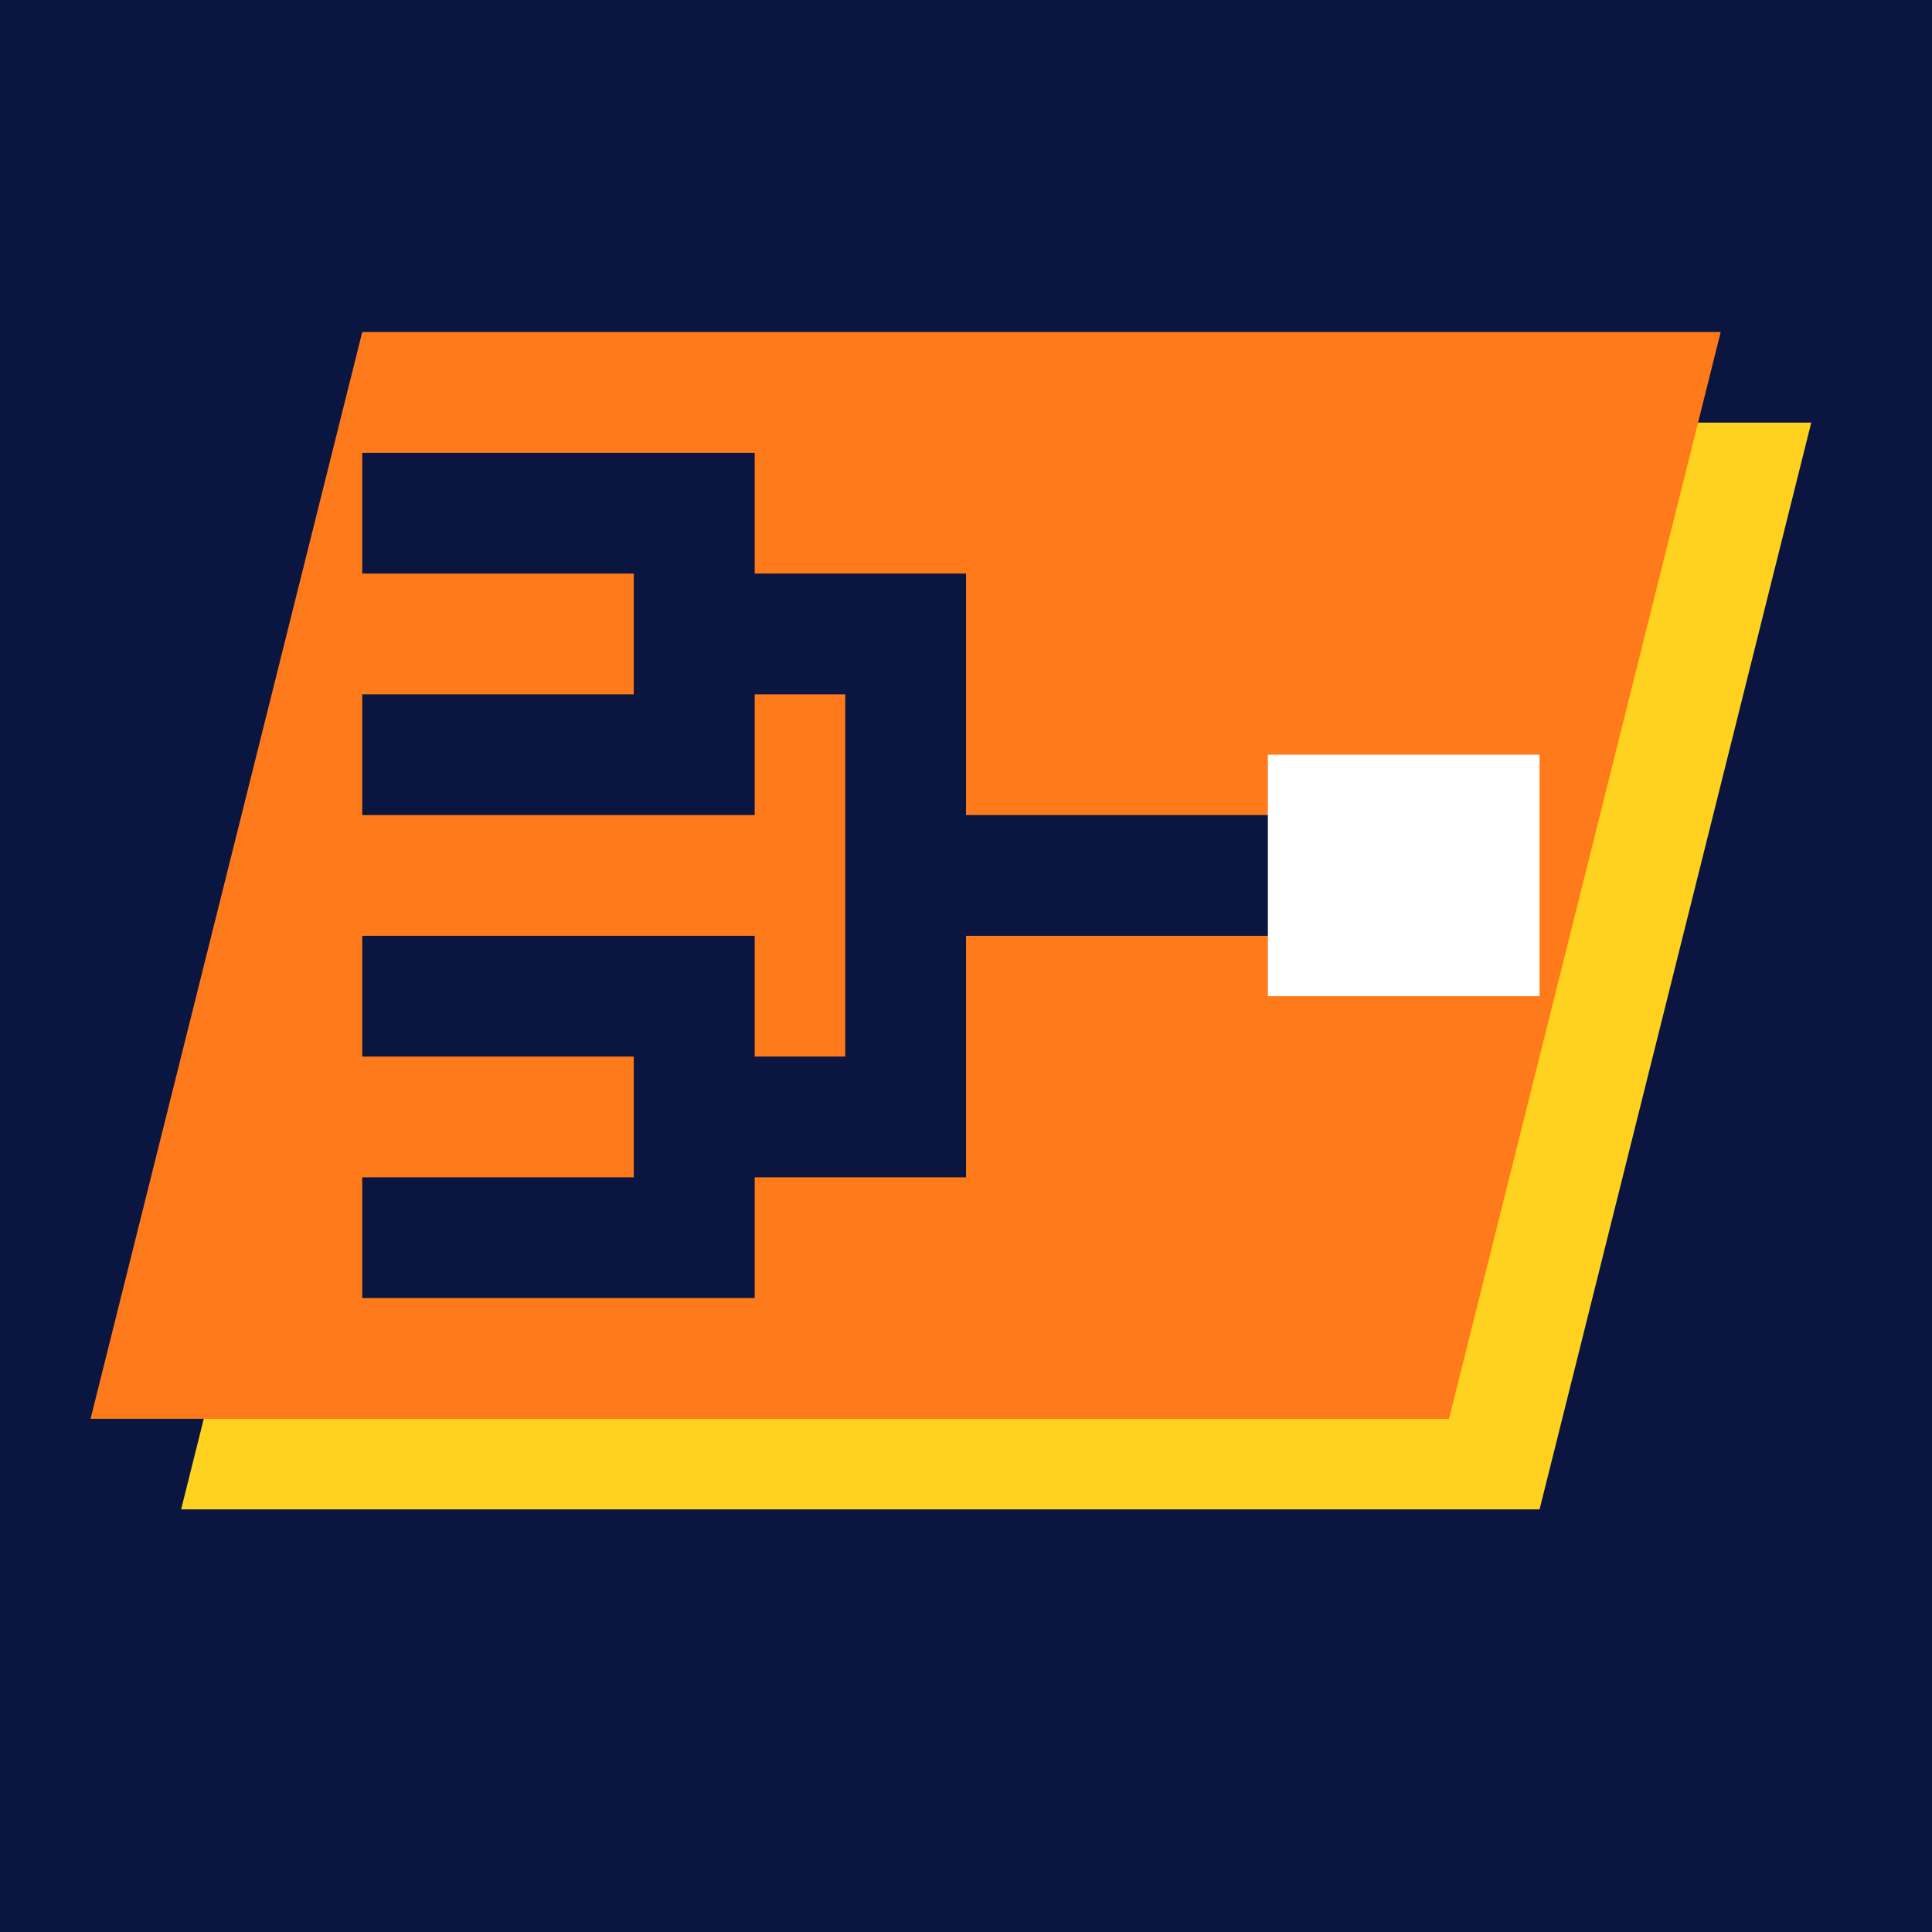
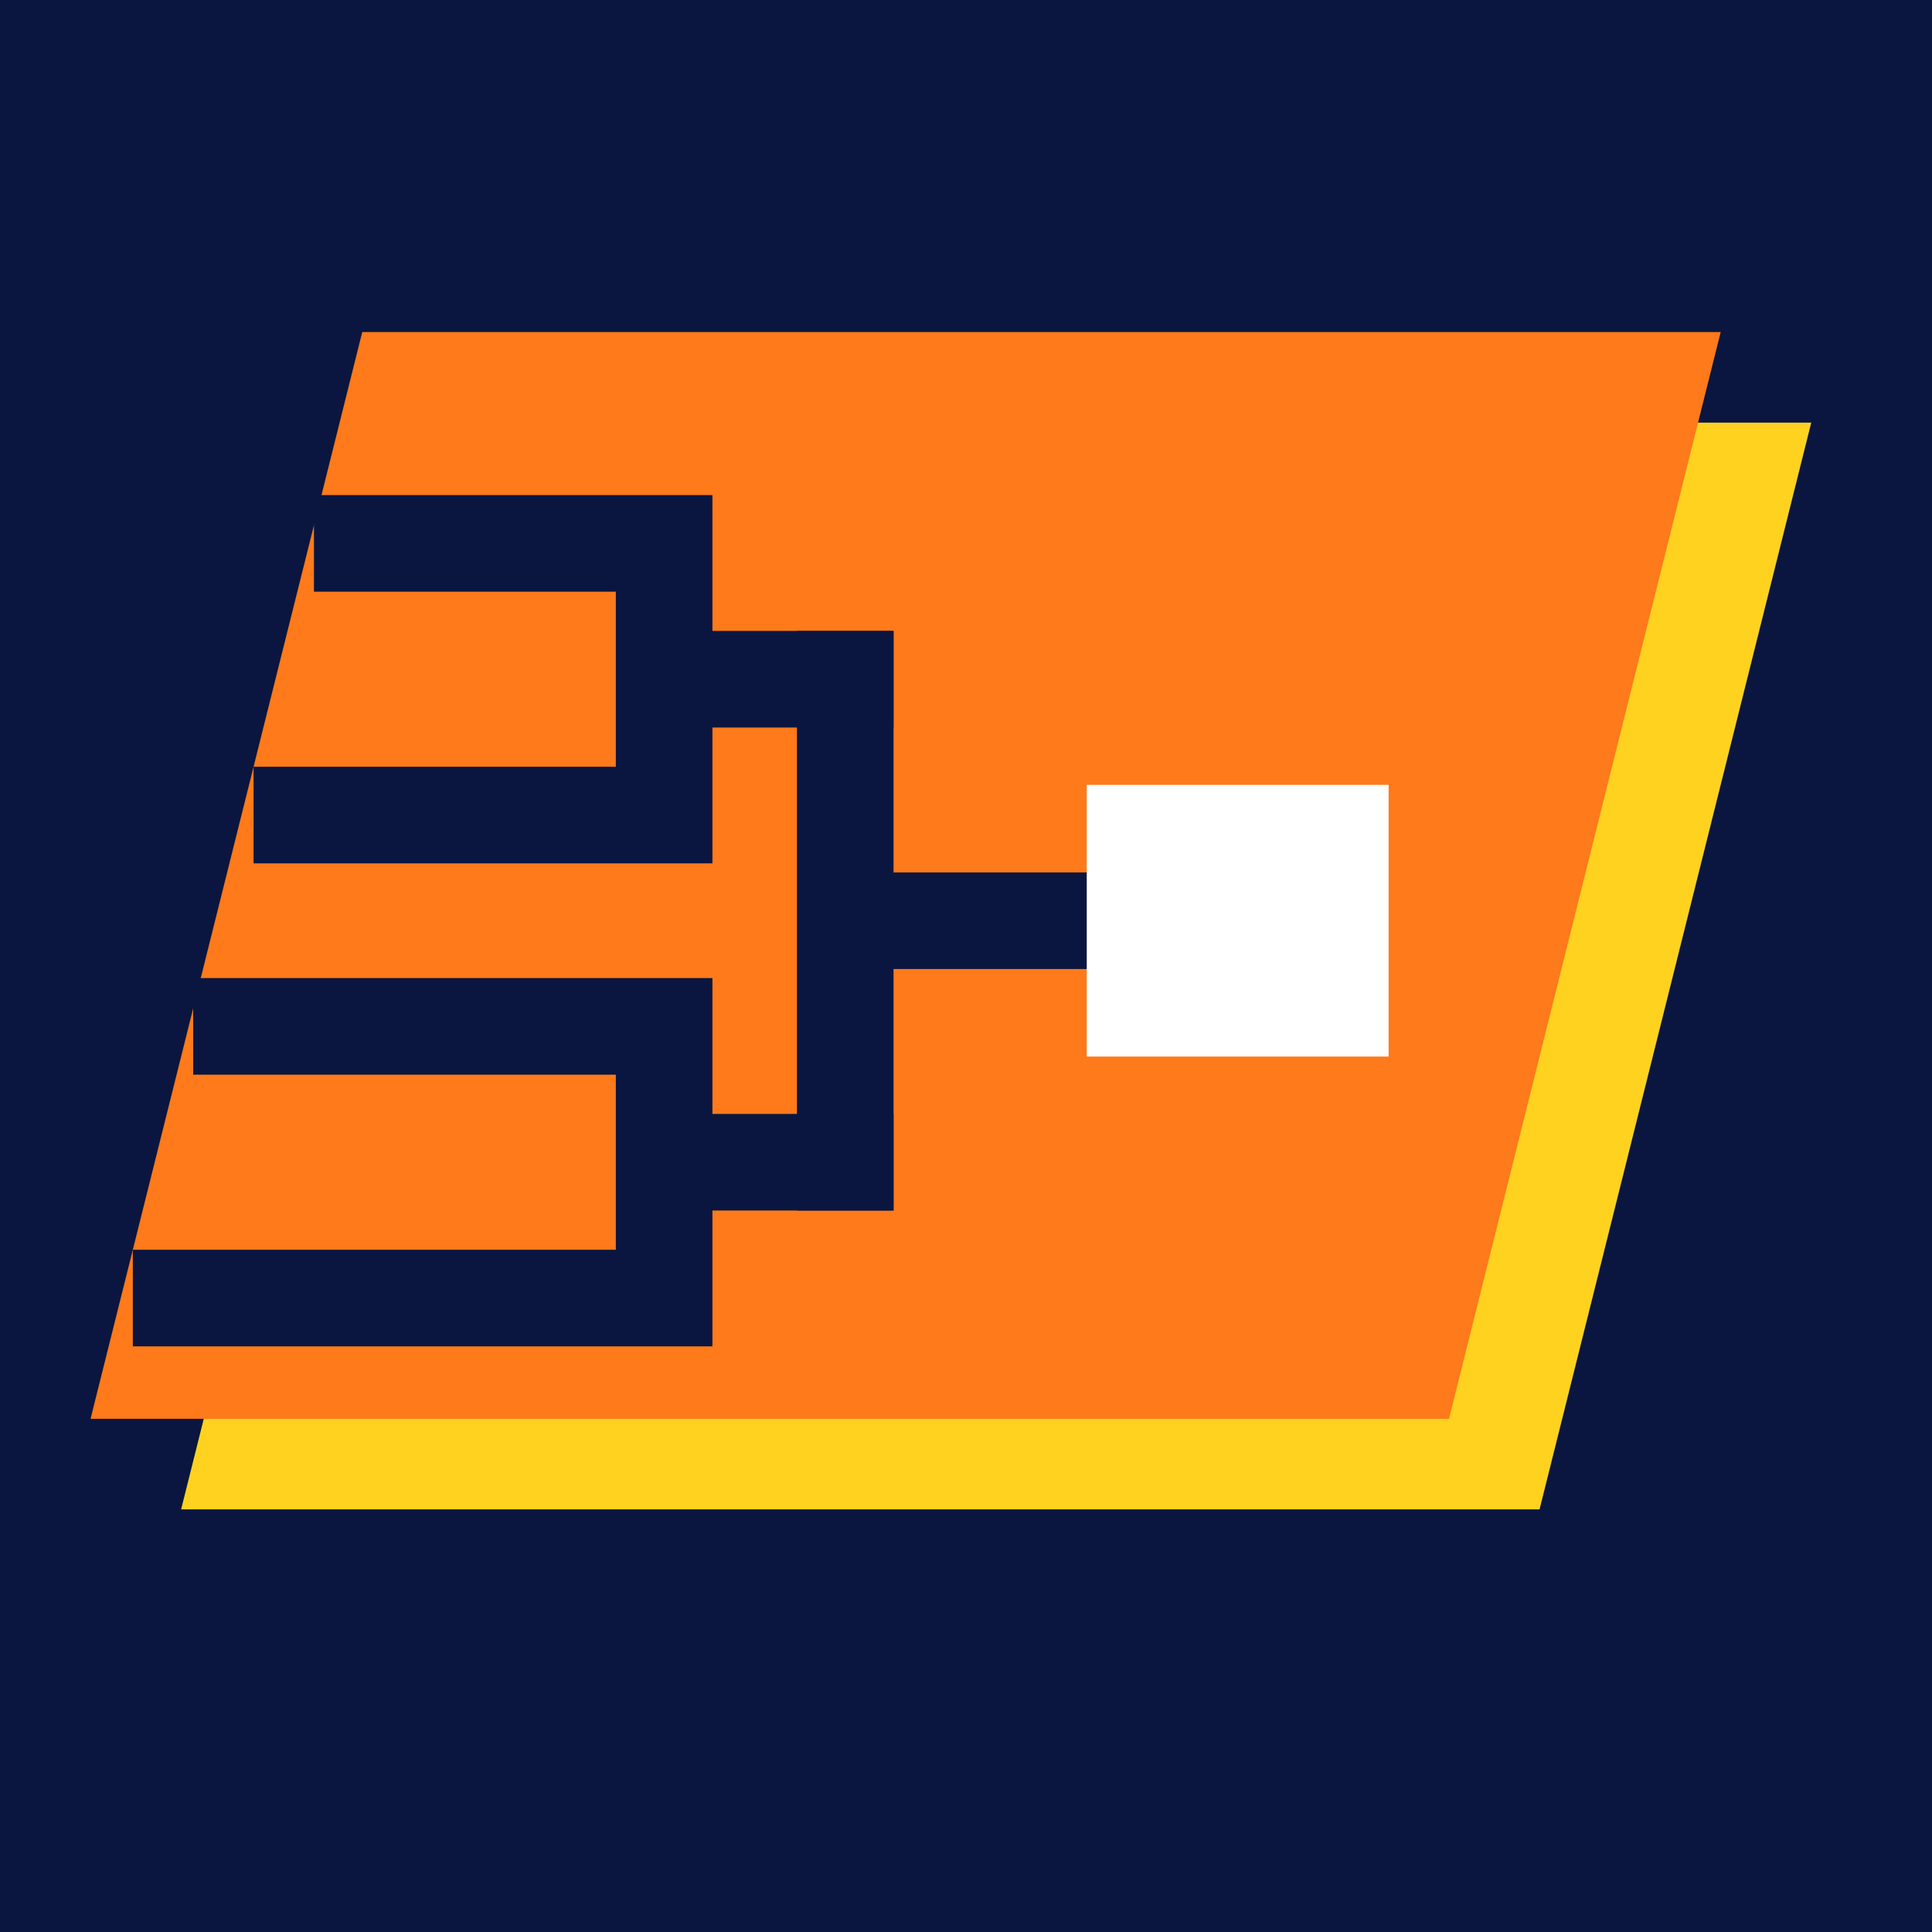
<svg xmlns="http://www.w3.org/2000/svg" viewBox="0 0 64 64">
  <rect width="64" height="64" fill="#0a1640" />
  <path d="M15 14h45l-9 36H6z" fill="#ffd21f" />
  <path d="M12 11h45l-9 36H3z" fill="#ff7a1a" />
-   <g fill="none" stroke="#0a1640" stroke-width="4" stroke-linecap="square" stroke-linejoin="miter">
-     <path d="M14 17h9v8h-9M14 33h9v8h-9" />
-     <path d="M23 21h7v16h-7M30 29h12" />
+   <g fill="none" stroke="#0a1640" stroke-width="3.2" stroke-linecap="square">
+     <path d="M12 18H22M10 27H22M22 18V27M22 22.5H28" />
+     <path d="M8 34H22M6 43H22M22 34V43M22 38.5H28" />
+     <path d="M28 22.5V38.5M28 30.5H36" />
  </g>
-   <rect x="42" y="25" width="9" height="8" fill="#ffffff" />
+   <rect x="36" y="26" width="10" height="9" fill="#ffffff" />
</svg>
